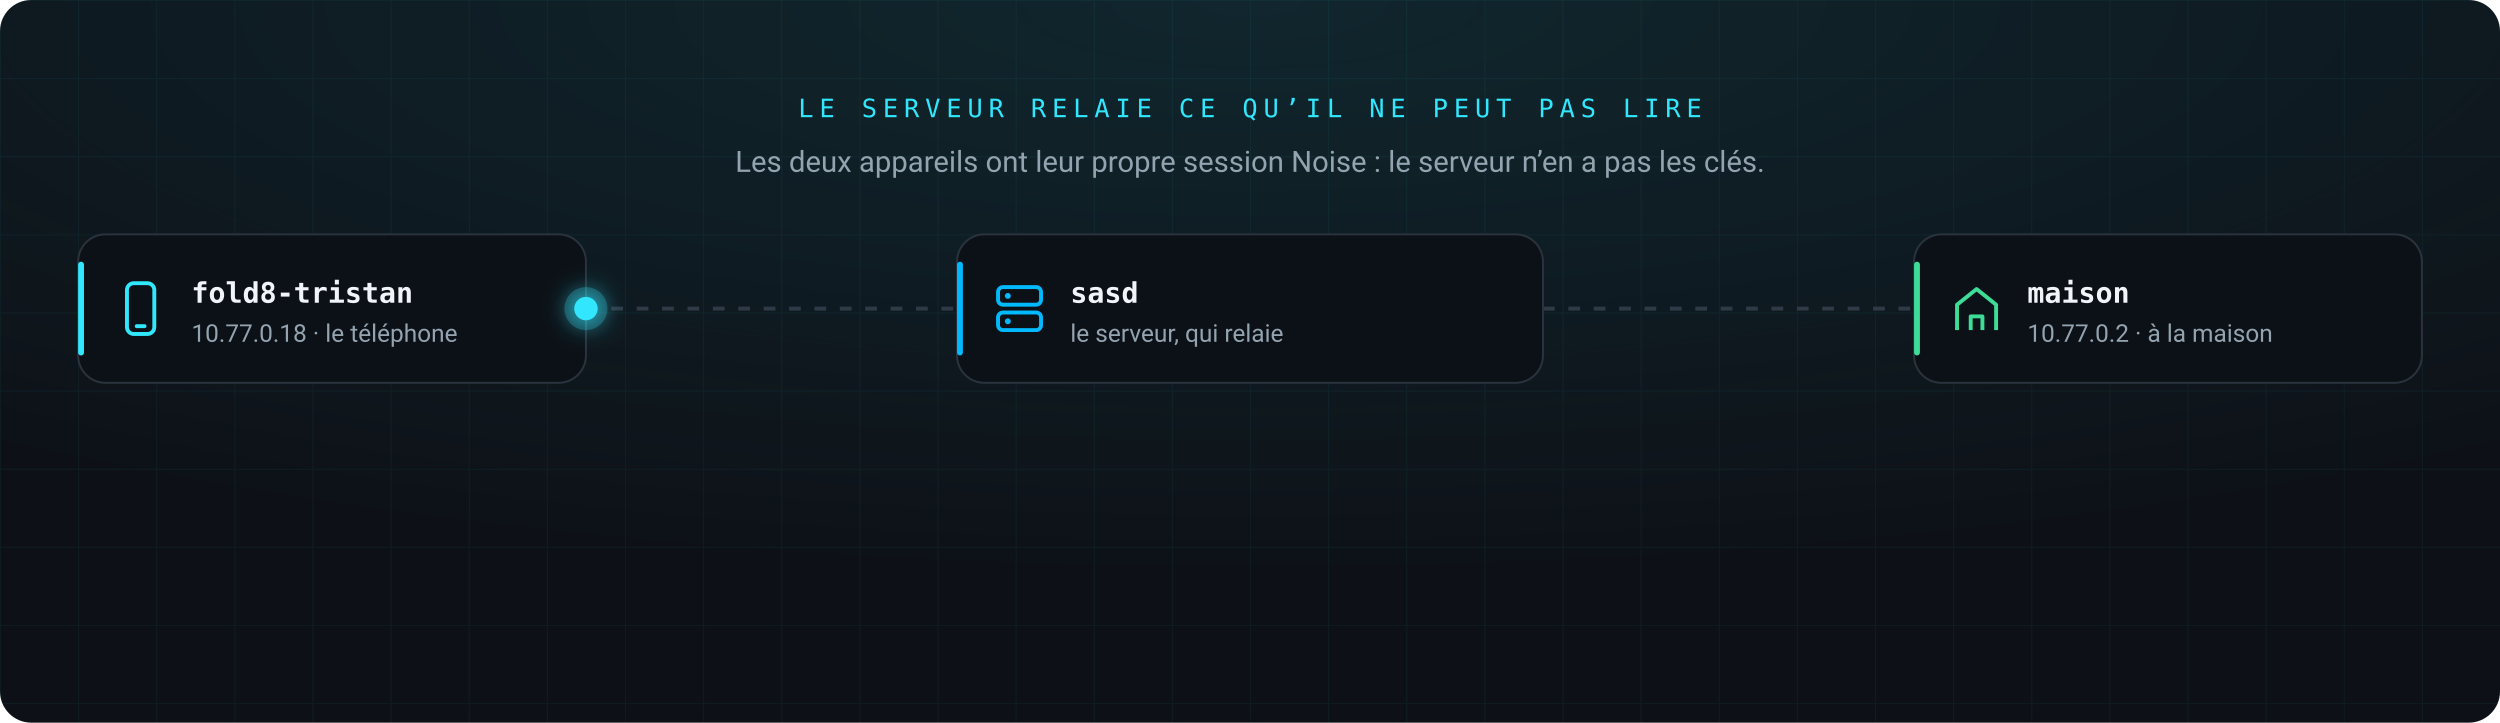
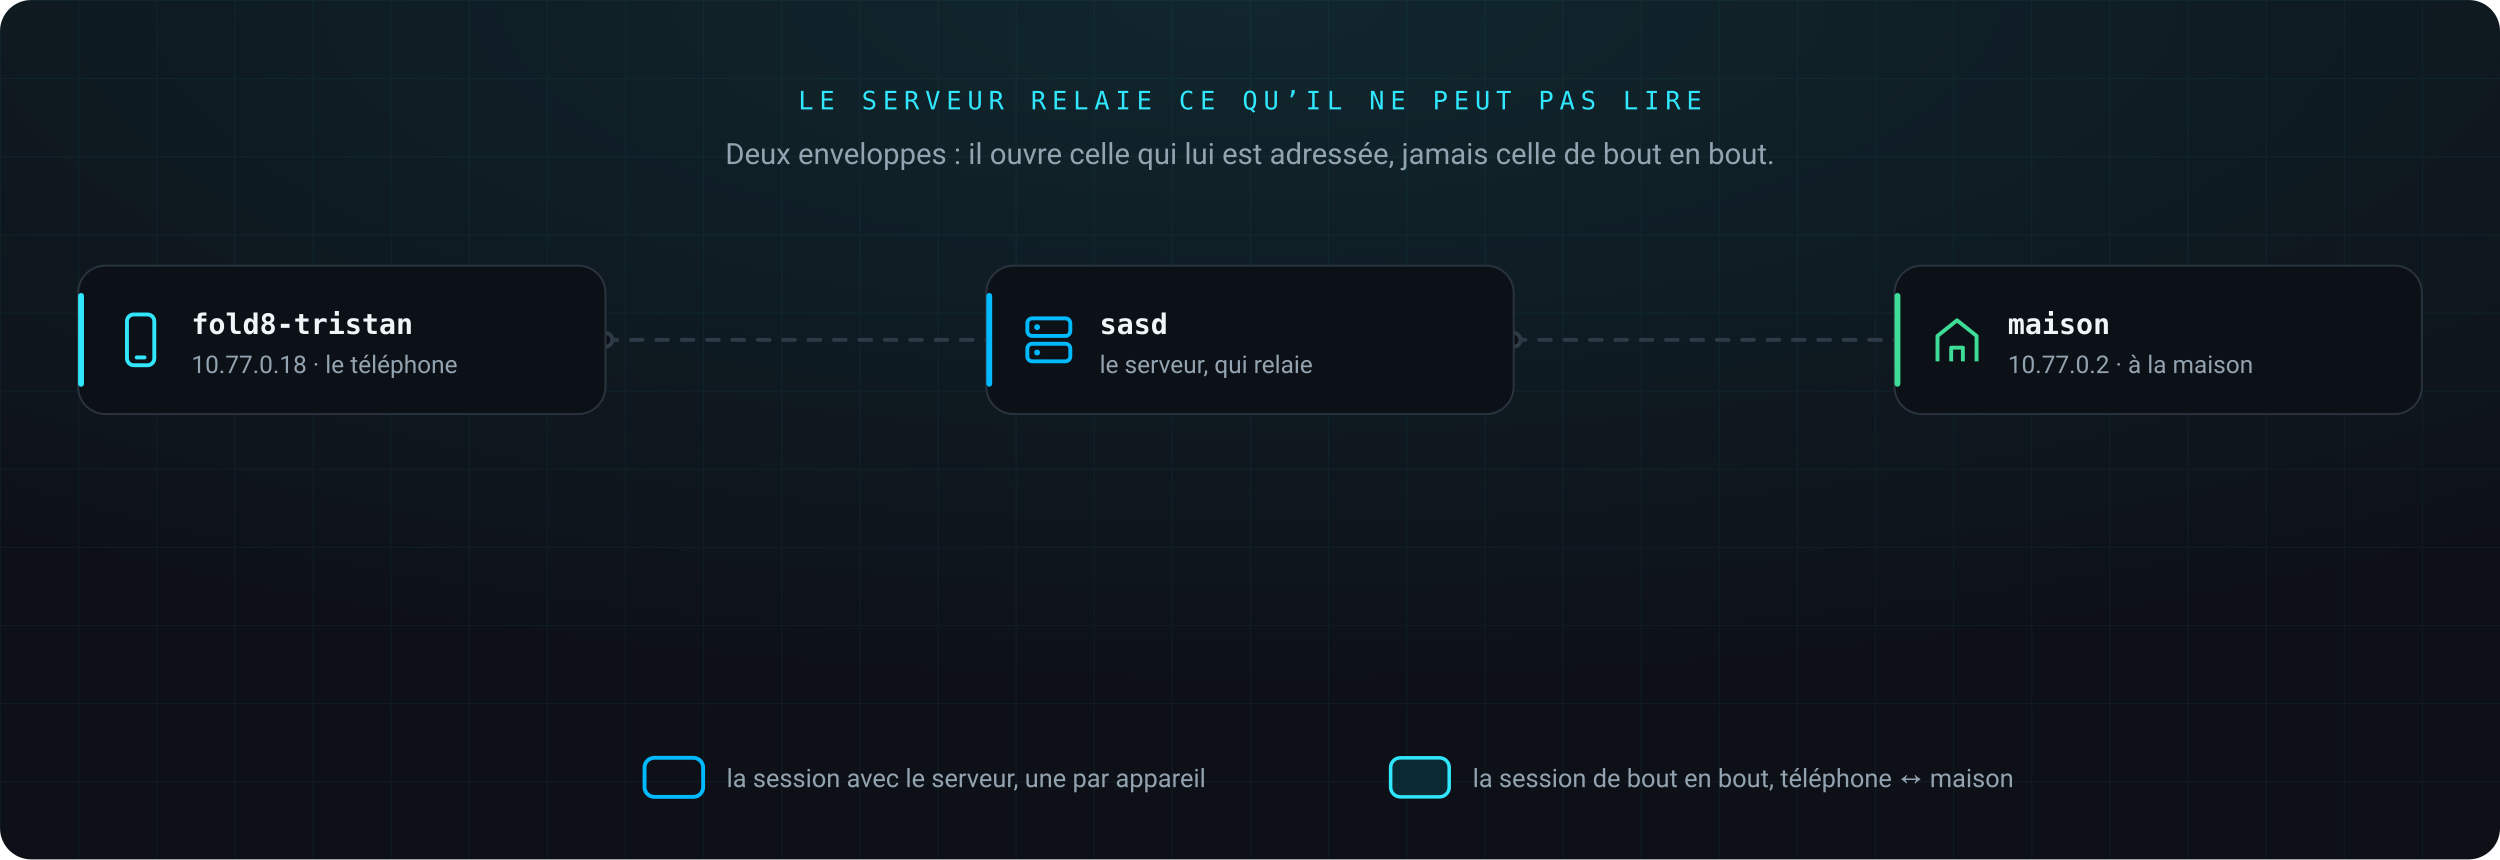
- <svg xmlns="http://www.w3.org/2000/svg" viewBox="0 0 1280 370" width="1280" height="370" role="img" aria-label="Un paquet part du téléphone fold8-tristan, en clair : GET / HTTP/1.1. Il traverse le serveur sasd, qui ne voit que des octets chiffrés, puis arrive déchiffré à la maison. Le serveur relaie ce qu'il ne peut pas lire.">
+ <svg xmlns="http://www.w3.org/2000/svg" viewBox="0 0 1280 440" width="1280" height="440" role="img" aria-label="Un paquet part du téléphone fold8-tristan, en clair : GET / HTTP/1.1. Il voyage dans deux enveloppes. Le serveur sasd ouvre l'extérieure, la sienne, et n'y lit que le numéro du destinataire ; l'intérieure, la session de bout en bout, reste fermée : il n'en voit que des octets chiffrés. Il la remet dans une nouvelle enveloppe pour la maison, qui la déchiffre.">
  <defs>
    <filter id="halo" x="-50%" y="-50%" width="200%" height="200%">
      <feGaussianBlur stdDeviation="6" result="b" />
+       <feMerge>
+         <feMergeNode in="b" />
+         <feMergeNode in="SourceGraphic" />
+       </feMerge>
+     </filter>
+     <filter id="doux" x="-50%" y="-50%" width="200%" height="200%">
+       <feGaussianBlur stdDeviation="3" result="b" />
      <feMerge>
        <feMergeNode in="b" />
        <feMergeNode in="SourceGraphic" />
      </feMerge>
    </filter>
    <filter id="flou" x="-50%" y="-50%" width="200%" height="200%">
      <feGaussianBlur stdDeviation="8" />
    </filter>
    <pattern id="grille" width="40" height="40" patternUnits="userSpaceOnUse">
      <path d="M40 0H0V40" fill="none" stroke="#31E7FD" stroke-opacity="0.05" />
    </pattern>
    <radialGradient id="lueur" cx="50%" cy="0%" r="80%">
      <stop offset="0" stop-color="#31E7FD" stop-opacity="0.10" />
      <stop offset="1" stop-color="#31E7FD" stop-opacity="0" />
    </radialGradient>
+     <marker id="pCYAN" viewBox="0 0 10 10" refX="9" refY="5" markerWidth="7" markerHeight="7" orient="auto-start-reverse">
+       <path d="M0 0.8 L9.2 5 L0 9.2 Z" fill="#31E7FD" />
+     </marker>
+     <marker id="pBLEU" viewBox="0 0 10 10" refX="9" refY="5" markerWidth="7" markerHeight="7" orient="auto-start-reverse">
+       <path d="M0 0.8 L9.2 5 L0 9.2 Z" fill="#01B9FD" />
+     </marker>
+     <marker id="pVERT" viewBox="0 0 10 10" refX="9" refY="5" markerWidth="7" markerHeight="7" orient="auto-start-reverse">
+       <path d="M0 0.8 L9.2 5 L0 9.2 Z" fill="#3DDC97" />
+     </marker>
+     <marker id="pROUGE" viewBox="0 0 10 10" refX="9" refY="5" markerWidth="7" markerHeight="7" orient="auto-start-reverse">
+       <path d="M0 0.8 L9.2 5 L0 9.2 Z" fill="#FF5C63" />
+     </marker>
+     <marker id="pFIL" viewBox="0 0 10 10" refX="9" refY="5" markerWidth="7" markerHeight="7" orient="auto-start-reverse">
+       <path d="M0 0.8 L9.2 5 L0 9.2 Z" fill="#2F3A47" />
+     </marker>
+     <marker id="pDISCRET" viewBox="0 0 10 10" refX="9" refY="5" markerWidth="7" markerHeight="7" orient="auto-start-reverse">
+       <path d="M0 0.8 L9.2 5 L0 9.2 Z" fill="#5C6A7A" />
+     </marker>
  </defs>
-   <rect width="1280" height="370" rx="16" fill="#0D1117" />
-   <rect width="1280" height="370" rx="16" fill="url(#grille)" />
-   <rect width="1280" height="370" rx="16" fill="url(#lueur)" />
-   <path d="M 300 158 H 490" fill="none" stroke="#2F3A47" stroke-width="2" stroke-dasharray="6 7">
-     <animate attributeName="stroke-dashoffset" from="26" to="0" dur="1.2s" repeatCount="indefinite" />
-   </path>
-   <path d="M 790 158 H 980" fill="none" stroke="#2F3A47" stroke-width="2" stroke-dasharray="6 7">
-     <animate attributeName="stroke-dashoffset" from="26" to="0" dur="1.2s" repeatCount="indefinite" />
-   </path>
+   <rect width="1280" height="440" rx="16" fill="#0D1117" />
+   <rect width="1280" height="440" rx="16" fill="url(#grille)" />
+   <rect width="1280" height="440" rx="16" fill="url(#lueur)" />
+   <text x="640" y="56" font-family="ui-monospace,SFMono-Regular,Menlo,Consolas,monospace" font-size="13" font-weight="400" fill="#31E7FD" text-anchor="middle" letter-spacing="3">LE SERVEUR RELAIE CE QU’IL NE PEUT PAS LIRE</text>
+   <text x="640" y="84" font-family="system-ui,-apple-system,Segoe UI,Roboto,Helvetica,Arial,sans-serif" font-size="15" font-weight="400" fill="#94A3B0" text-anchor="middle">Deux enveloppes : il ouvre celle qui lui est adressée, jamais celle de bout en bout.</text>
+   <g opacity="1">
+     <path d="M 310 174 L 505 174" fill="none" stroke="#2F3A47" stroke-width="2" stroke-linecap="round" stroke-dasharray="6 7">
+       <animate attributeName="stroke-dashoffset" from="26" to="0" dur="1.2s" repeatCount="indefinite" />
+     </path>
+     <circle cx="310" cy="174" r="3.5" fill="#0D1117" stroke="#2F3A47" stroke-width="2" />
+   </g>
+   <g opacity="1">
+     <path d="M 775 174 L 970 174" fill="none" stroke="#2F3A47" stroke-width="2" stroke-linecap="round" stroke-dasharray="6 7">
+       <animate attributeName="stroke-dashoffset" from="26" to="0" dur="1.2s" repeatCount="indefinite" />
+     </path>
+     <circle cx="775" cy="174" r="3.5" fill="#0D1117" stroke="#2F3A47" stroke-width="2" />
+   </g>
  <g>
-     <rect x="40" y="120" width="260" height="76" rx="14" fill="#0C1117" stroke="#2A333D" />
-     <rect x="40" y="120" width="260" height="76" rx="14" fill="none" stroke="#31E7FD" stroke-width="1.6" opacity="0" filter="url(#halo)">
-       <animate attributeName="opacity" dur="7s" repeatCount="indefinite" keyTimes="0;0.02;0.3;0.32;1" values="0;1;1;0;0" />
+     <rect x="40" y="136" width="270" height="76" rx="14" fill="#0C1117" stroke="#2A333D" />
+     <rect x="40" y="136" width="270" height="76" rx="14" fill="none" stroke="#31E7FD" stroke-width="1.6" opacity="0" filter="url(#halo)">
+       <animate attributeName="opacity" dur="9s" repeatCount="indefinite" keyTimes="0;0.02;0.34;0.36;1" values="0;1;1;0;0" />
    </rect>
-     <rect x="40" y="134" width="3" height="48" rx="1.5" fill="#31E7FD" />
-     <g transform="translate(58,144)">
+     <rect x="40" y="150" width="3" height="48" rx="1.5" fill="#31E7FD" />
+     <g transform="translate(58,160)">
      <rect x="7" y="1" width="14" height="26" rx="3.5" fill="none" stroke="#31E7FD" stroke-width="2" />
      <path d="M12 23 H16" stroke="#31E7FD" stroke-width="2" stroke-linecap="round" />
    </g>
-     <text x="98" y="155" font-family="ui-monospace,SFMono-Regular,Menlo,Consolas,monospace" font-size="14.5" font-weight="700" fill="#F1F5F9" text-anchor="start">fold8-tristan</text>
-     <text x="98" y="175" font-family="system-ui,-apple-system,Segoe UI,Roboto,Helvetica,Arial,sans-serif" font-size="12.5" font-weight="400" fill="#94A3B0" text-anchor="start">10.77.0.18 · le téléphone</text>
+     <text x="98" y="171" font-family="ui-monospace,SFMono-Regular,Menlo,Consolas,monospace" font-size="14.5" font-weight="700" fill="#F1F5F9" text-anchor="start">fold8-tristan</text>
+     <text x="98" y="191" font-family="system-ui,-apple-system,Segoe UI,Roboto,Helvetica,Arial,sans-serif" font-size="12.5" font-weight="400" fill="#94A3B0" text-anchor="start">10.77.0.18 · le téléphone</text>
  </g>
  <g>
-     <rect x="490" y="120" width="300" height="76" rx="14" fill="#0C1117" stroke="#2A333D" />
-     <rect x="490" y="120" width="300" height="76" rx="14" fill="none" stroke="#01B9FD" stroke-width="1.6" opacity="0" filter="url(#halo)">
-       <animate attributeName="opacity" dur="7s" repeatCount="indefinite" keyTimes="0;0.3;0.32;0.6;0.62;1" values="0;0;1;1;0;0" />
+     <rect x="505" y="136" width="270" height="76" rx="14" fill="#0C1117" stroke="#2A333D" />
+     <rect x="505" y="136" width="270" height="76" rx="14" fill="none" stroke="#01B9FD" stroke-width="1.6" opacity="0" filter="url(#halo)">
+       <animate attributeName="opacity" dur="9s" repeatCount="indefinite" keyTimes="0;0.28;0.3;0.64;0.66;1" values="0;0;1;1;0;0" />
    </rect>
-     <rect x="490" y="134" width="3" height="48" rx="1.5" fill="#01B9FD" />
-     <g transform="translate(508,144)">
+     <rect x="505" y="150" width="3" height="48" rx="1.5" fill="#01B9FD" />
+     <g transform="translate(523,160)">
      <rect x="3" y="3" width="22" height="9" rx="2.5" fill="none" stroke="#01B9FD" stroke-width="2" />
      <rect x="3" y="16" width="22" height="9" rx="2.5" fill="none" stroke="#01B9FD" stroke-width="2" />
      <path d="M8 7.5h.01M8 20.5h.01" stroke="#01B9FD" stroke-width="3" stroke-linecap="round" />
    </g>
-     <text x="548" y="155" font-family="ui-monospace,SFMono-Regular,Menlo,Consolas,monospace" font-size="14.5" font-weight="700" fill="#F1F5F9" text-anchor="start">sasd</text>
-     <text x="548" y="175" font-family="system-ui,-apple-system,Segoe UI,Roboto,Helvetica,Arial,sans-serif" font-size="12.5" font-weight="400" fill="#94A3B0" text-anchor="start">le serveur, qui relaie</text>
+     <text x="563" y="171" font-family="ui-monospace,SFMono-Regular,Menlo,Consolas,monospace" font-size="14.5" font-weight="700" fill="#F1F5F9" text-anchor="start">sasd</text>
+     <text x="563" y="191" font-family="system-ui,-apple-system,Segoe UI,Roboto,Helvetica,Arial,sans-serif" font-size="12.5" font-weight="400" fill="#94A3B0" text-anchor="start">le serveur, qui relaie</text>
  </g>
  <g>
-     <rect x="980" y="120" width="260" height="76" rx="14" fill="#0C1117" stroke="#2A333D" />
-     <rect x="980" y="120" width="260" height="76" rx="14" fill="none" stroke="#3DDC97" stroke-width="1.6" opacity="0" filter="url(#halo)">
-       <animate attributeName="opacity" dur="7s" repeatCount="indefinite" keyTimes="0;0.6;0.62;0.95;0.97;1" values="0;0;1;1;0;0" />
+     <rect x="970" y="136" width="270" height="76" rx="14" fill="#0C1117" stroke="#2A333D" />
+     <rect x="970" y="136" width="270" height="76" rx="14" fill="none" stroke="#3DDC97" stroke-width="1.6" opacity="0" filter="url(#halo)">
+       <animate attributeName="opacity" dur="9s" repeatCount="indefinite" keyTimes="0;0.58;0.6;0.95;0.97;1" values="0;0;1;1;0;0" />
    </rect>
-     <rect x="980" y="134" width="3" height="48" rx="1.5" fill="#3DDC97" />
-     <g transform="translate(998,144)">
+     <rect x="970" y="150" width="3" height="48" rx="1.5" fill="#3DDC97" />
+     <g transform="translate(988,160)">
      <path d="M4 25 V12 L14 4 L24 12 V25 M11 25 V18 H17 V25" fill="none" stroke="#3DDC97" stroke-width="2" stroke-linejoin="round" />
    </g>
-     <text x="1038" y="155" font-family="ui-monospace,SFMono-Regular,Menlo,Consolas,monospace" font-size="14.5" font-weight="700" fill="#F1F5F9" text-anchor="start">maison</text>
-     <text x="1038" y="175" font-family="system-ui,-apple-system,Segoe UI,Roboto,Helvetica,Arial,sans-serif" font-size="12.5" font-weight="400" fill="#94A3B0" text-anchor="start">10.77.0.2 · à la maison</text>
-   </g>
-   <g filter="url(#halo)">
-     <circle cx="300" cy="158" r="11" fill="#31E7FD" opacity="0.22">
-       <animate attributeName="cx" dur="7s" repeatCount="indefinite" keyTimes="0;0.12;0.3;0.52;0.62;0.64;0.8;1" values="300.0;300.0;490.4;490.4;789.6;789.6;980.0;980.0" />
-     </circle>
-     <circle cx="300" cy="158" r="6" fill="#31E7FD">
-       <animate attributeName="cx" dur="7s" repeatCount="indefinite" keyTimes="0;0.12;0.3;0.52;0.62;0.64;0.8;1" values="300.0;300.0;490.4;490.4;789.6;789.6;980.0;980.0" />
-     </circle>
+     <text x="1028" y="171" font-family="ui-monospace,SFMono-Regular,Menlo,Consolas,monospace" font-size="14.5" font-weight="700" fill="#F1F5F9" text-anchor="start">maison</text>
+     <text x="1028" y="191" font-family="system-ui,-apple-system,Segoe UI,Roboto,Helvetica,Arial,sans-serif" font-size="12.5" font-weight="400" fill="#94A3B0" text-anchor="start">10.77.0.2 · à la maison</text>
  </g>
  <g opacity="0">
-     <animate attributeName="opacity" dur="7s" repeatCount="indefinite" keyTimes="0;0.02;0.3;0.33;1" values="0;1;1;0;0" />
-     <rect x="20" y="224" width="300" height="112" rx="12" fill="#0A1017" stroke="#31E7FD" stroke-opacity="0.45" />
-     <text x="38" y="250" font-family="ui-monospace,SFMono-Regular,Menlo,Consolas,monospace" font-size="11.5" font-weight="400" fill="#31E7FD" text-anchor="start" letter-spacing="2">EN CLAIR, SUR LE TÉLÉPHONE</text>
-     <text x="38" y="278" font-family="ui-monospace,SFMono-Regular,Menlo,Consolas,monospace" font-size="14" font-weight="400" fill="#F1F5F9" text-anchor="start">GET / HTTP/1.1</text>
-     <text x="38" y="300" font-family="ui-monospace,SFMono-Regular,Menlo,Consolas,monospace" font-size="14" font-weight="400" fill="#F1F5F9" text-anchor="start">Host: maison.sas.internal</text>
+     <animate attributeName="opacity" dur="9s" repeatCount="indefinite" keyTimes="0;0.045;0.06;0.28;0.295;1" values="0;0;1;1;0;0" />
+     <g filter="url(#halo)">
+       <rect x="-34" y="-21" width="68" height="42" rx="9" fill="#0D1117" stroke="#01B9FD" stroke-width="2" />
+       <rect x="-19" y="-12" width="38" height="24" rx="6" fill="#0A2A33" stroke="#31E7FD" stroke-width="1.8" />
+       <g transform="translate(-7,-8) scale(0.5)">
+         <rect x="5" y="12" width="18" height="14" rx="3" fill="none" stroke="#31E7FD" stroke-width="2" />
+         <path d="M9 12 V8 A5 5 0 0 1 19 8 V12" fill="none" stroke="#31E7FD" stroke-width="2" />
+         <path d="M14 17 V21" stroke="#31E7FD" stroke-width="2" stroke-linecap="round" />
+       </g>
+       <animateMotion dur="9s" repeatCount="indefinite" path="M 350 174 H 465" calcMode="linear" keyTimes="0;0.06;0.28;1" keyPoints="0;0;1;1" />
+     </g>
  </g>
  <g opacity="0">
-     <animate attributeName="opacity" dur="7s" repeatCount="indefinite" keyTimes="0;0.29;0.32;0.6;0.63;1" values="0;0;1;1;0;0" />
-     <rect x="490" y="224" width="300" height="112" rx="12" fill="#0A1017" stroke="#FF5C63" stroke-opacity="0.45" />
-     <text x="508" y="250" font-family="ui-monospace,SFMono-Regular,Menlo,Consolas,monospace" font-size="11.5" font-weight="400" fill="#FF5C63" text-anchor="start" letter-spacing="2">CE QUE VOIT LE SERVEUR</text>
-     <text x="508" y="278" font-family="ui-monospace,SFMono-Regular,Menlo,Consolas,monospace" font-size="14" font-weight="400" fill="#F1F5F9" text-anchor="start">7f 3a 9c e1 0b 52 d4 88</text>
-     <text x="508" y="300" font-family="ui-monospace,SFMono-Regular,Menlo,Consolas,monospace" font-size="14" font-weight="400" fill="#F1F5F9" text-anchor="start">19 a7 f0 3e 6c 21 …</text>
+     <animate attributeName="opacity" dur="9s" repeatCount="indefinite" keyTimes="0;0.265;0.28;0.33;0.345;1" values="0;0;1;1;0;0" />
+     <g filter="url(#halo)">
+       <rect x="-34" y="-21" width="68" height="42" rx="9" fill="#0D1117" stroke="#01B9FD" stroke-width="2" stroke-dasharray="4 5" />
+       <rect x="-19" y="-12" width="38" height="24" rx="6" fill="#0A2A33" stroke="#31E7FD" stroke-width="1.8" />
+       <g transform="translate(-7,-8) scale(0.5)">
+         <rect x="5" y="12" width="18" height="14" rx="3" fill="none" stroke="#31E7FD" stroke-width="2" />
+         <path d="M9 12 V8 A5 5 0 0 1 19 8 V12" fill="none" stroke="#31E7FD" stroke-width="2" />
+         <path d="M14 17 V21" stroke="#31E7FD" stroke-width="2" stroke-linecap="round" />
+       </g>
+       <animateMotion dur="9s" repeatCount="indefinite" path="M 465 174 H 465" calcMode="linear" keyTimes="0;0.28;0.33;1" keyPoints="0;0;0;0" />
+     </g>
  </g>
  <g opacity="0">
-     <animate attributeName="opacity" dur="7s" repeatCount="indefinite" keyTimes="0;0.59;0.62;0.95;0.98;1" values="0;0;1;1;0;0" />
-     <rect x="960" y="224" width="300" height="112" rx="12" fill="#0A1017" stroke="#3DDC97" stroke-opacity="0.45" />
-     <text x="978" y="250" font-family="ui-monospace,SFMono-Regular,Menlo,Consolas,monospace" font-size="11.5" font-weight="400" fill="#3DDC97" text-anchor="start" letter-spacing="2">DÉCHIFFRÉ, À LA MAISON</text>
-     <text x="978" y="278" font-family="ui-monospace,SFMono-Regular,Menlo,Consolas,monospace" font-size="14" font-weight="400" fill="#F1F5F9" text-anchor="start">GET / HTTP/1.1</text>
-     <text x="978" y="300" font-family="ui-monospace,SFMono-Regular,Menlo,Consolas,monospace" font-size="14" font-weight="400" fill="#F1F5F9" text-anchor="start">Host: maison.sas.internal</text>
+     <animate attributeName="opacity" dur="9s" repeatCount="indefinite" keyTimes="0;0.385;0.4;0.62;0.635;1" values="0;0;1;1;0;0" />
+     <g filter="url(#halo)">
+       <rect x="-34" y="-21" width="68" height="42" rx="9" fill="#0D1117" stroke="#3DDC97" stroke-width="2" />
+       <rect x="-19" y="-12" width="38" height="24" rx="6" fill="#0A2A33" stroke="#31E7FD" stroke-width="1.8" />
+       <g transform="translate(-7,-8) scale(0.5)">
+         <rect x="5" y="12" width="18" height="14" rx="3" fill="none" stroke="#31E7FD" stroke-width="2" />
+         <path d="M9 12 V8 A5 5 0 0 1 19 8 V12" fill="none" stroke="#31E7FD" stroke-width="2" />
+         <path d="M14 17 V21" stroke="#31E7FD" stroke-width="2" stroke-linecap="round" />
+       </g>
+       <animateMotion dur="9s" repeatCount="indefinite" path="M 815 174 H 930" calcMode="linear" keyTimes="0;0.4;0.62;1" keyPoints="0;0;1;1" />
+     </g>
  </g>
-   <text x="640" y="60" font-family="ui-monospace,SFMono-Regular,Menlo,Consolas,monospace" font-size="13" font-weight="400" fill="#31E7FD" text-anchor="middle" letter-spacing="3">LE SERVEUR RELAIE CE QU’IL NE PEUT PAS LIRE</text>
-   <text x="640" y="88" font-family="system-ui,-apple-system,Segoe UI,Roboto,Helvetica,Arial,sans-serif" font-size="15" font-weight="400" fill="#94A3B0" text-anchor="middle">Les deux appareils ont leur propre session Noise : le serveur n’en a pas les clés.</text>
+   <g opacity="0">
+     <animate attributeName="opacity" dur="9s" repeatCount="indefinite" keyTimes="0;0.02;0.34;0.37;1" values="0;1;1;0;0" />
+     <path d="M 175 212 V 264" stroke="#31E7FD" stroke-opacity="0.5" stroke-width="1.5" stroke-dasharray="3 4" />
+     <rect x="25" y="264" width="300" height="84" rx="12" fill="#0A1017" stroke="#31E7FD" stroke-opacity="0.45" />
+     <text x="43" y="290" font-family="ui-monospace,SFMono-Regular,Menlo,Consolas,monospace" font-size="11.5" font-weight="400" fill="#31E7FD" text-anchor="start" letter-spacing="2">EN CLAIR, SUR LE TÉLÉPHONE</text>
+     <text x="43" y="318" font-family="ui-monospace,SFMono-Regular,Menlo,Consolas,monospace" font-size="14" font-weight="400" fill="#F1F5F9" text-anchor="start">GET / HTTP/1.1</text>
+     <text x="43" y="340" font-family="ui-monospace,SFMono-Regular,Menlo,Consolas,monospace" font-size="14" font-weight="400" fill="#F1F5F9" text-anchor="start">Host: maison.sas.internal</text>
+   </g>
+   <g opacity="0">
+     <animate attributeName="opacity" dur="9s" repeatCount="indefinite" keyTimes="0;0.27;0.3;0.64;0.67;1" values="0;0;1;1;0;0" />
+     <path d="M 640 212 V 264" stroke="#01B9FD" stroke-opacity="0.5" stroke-width="1.5" stroke-dasharray="3 4" />
+     <rect x="490" y="264" width="300" height="84" rx="12" fill="#0A1017" stroke="#01B9FD" stroke-opacity="0.45" />
+     <text x="508" y="290" font-family="ui-monospace,SFMono-Regular,Menlo,Consolas,monospace" font-size="11.5" font-weight="400" fill="#01B9FD" text-anchor="start" letter-spacing="2">CE QUE LIT LE SERVEUR</text>
+     <text x="508" y="318" font-family="ui-monospace,SFMono-Regular,Menlo,Consolas,monospace" font-size="14" font-weight="400" fill="#01B9FD" text-anchor="start">relayer vers l’appareil n°2</text>
+     <text x="508" y="340" font-family="ui-monospace,SFMono-Regular,Menlo,Consolas,monospace" font-size="14" font-weight="400" fill="#FF5C63" text-anchor="start">7f 3a 9c e1 0b 52 d4 88 …</text>
+   </g>
+   <g opacity="0">
+     <animate attributeName="opacity" dur="9s" repeatCount="indefinite" keyTimes="0;0.57;0.6;0.95;0.98;1" values="0;0;1;1;0;0" />
+     <path d="M 1105 212 V 264" stroke="#3DDC97" stroke-opacity="0.5" stroke-width="1.5" stroke-dasharray="3 4" />
+     <rect x="955" y="264" width="300" height="84" rx="12" fill="#0A1017" stroke="#3DDC97" stroke-opacity="0.45" />
+     <text x="973" y="290" font-family="ui-monospace,SFMono-Regular,Menlo,Consolas,monospace" font-size="11.5" font-weight="400" fill="#3DDC97" text-anchor="start" letter-spacing="2">DÉCHIFFRÉ, À LA MAISON</text>
+     <text x="973" y="318" font-family="ui-monospace,SFMono-Regular,Menlo,Consolas,monospace" font-size="14" font-weight="400" fill="#F1F5F9" text-anchor="start">GET / HTTP/1.1</text>
+     <text x="973" y="340" font-family="ui-monospace,SFMono-Regular,Menlo,Consolas,monospace" font-size="14" font-weight="400" fill="#F1F5F9" text-anchor="start">Host: maison.sas.internal</text>
+   </g>
+   <g transform="translate(0,400)">
+     <rect x="330" y="-12" width="30" height="20" rx="5" fill="none" stroke="#01B9FD" stroke-width="2" />
+     <text x="372" y="3" font-family="system-ui,-apple-system,Segoe UI,Roboto,Helvetica,Arial,sans-serif" font-size="13" font-weight="400" fill="#94A3B0" text-anchor="start">la session avec le serveur, une par appareil</text>
+     <rect x="712" y="-12" width="30" height="20" rx="5" fill="#0A2A33" stroke="#31E7FD" stroke-width="1.8" />
+     <text x="754" y="3" font-family="system-ui,-apple-system,Segoe UI,Roboto,Helvetica,Arial,sans-serif" font-size="13" font-weight="400" fill="#94A3B0" text-anchor="start">la session de bout en bout, téléphone ↔ maison</text>
+   </g>
</svg>
